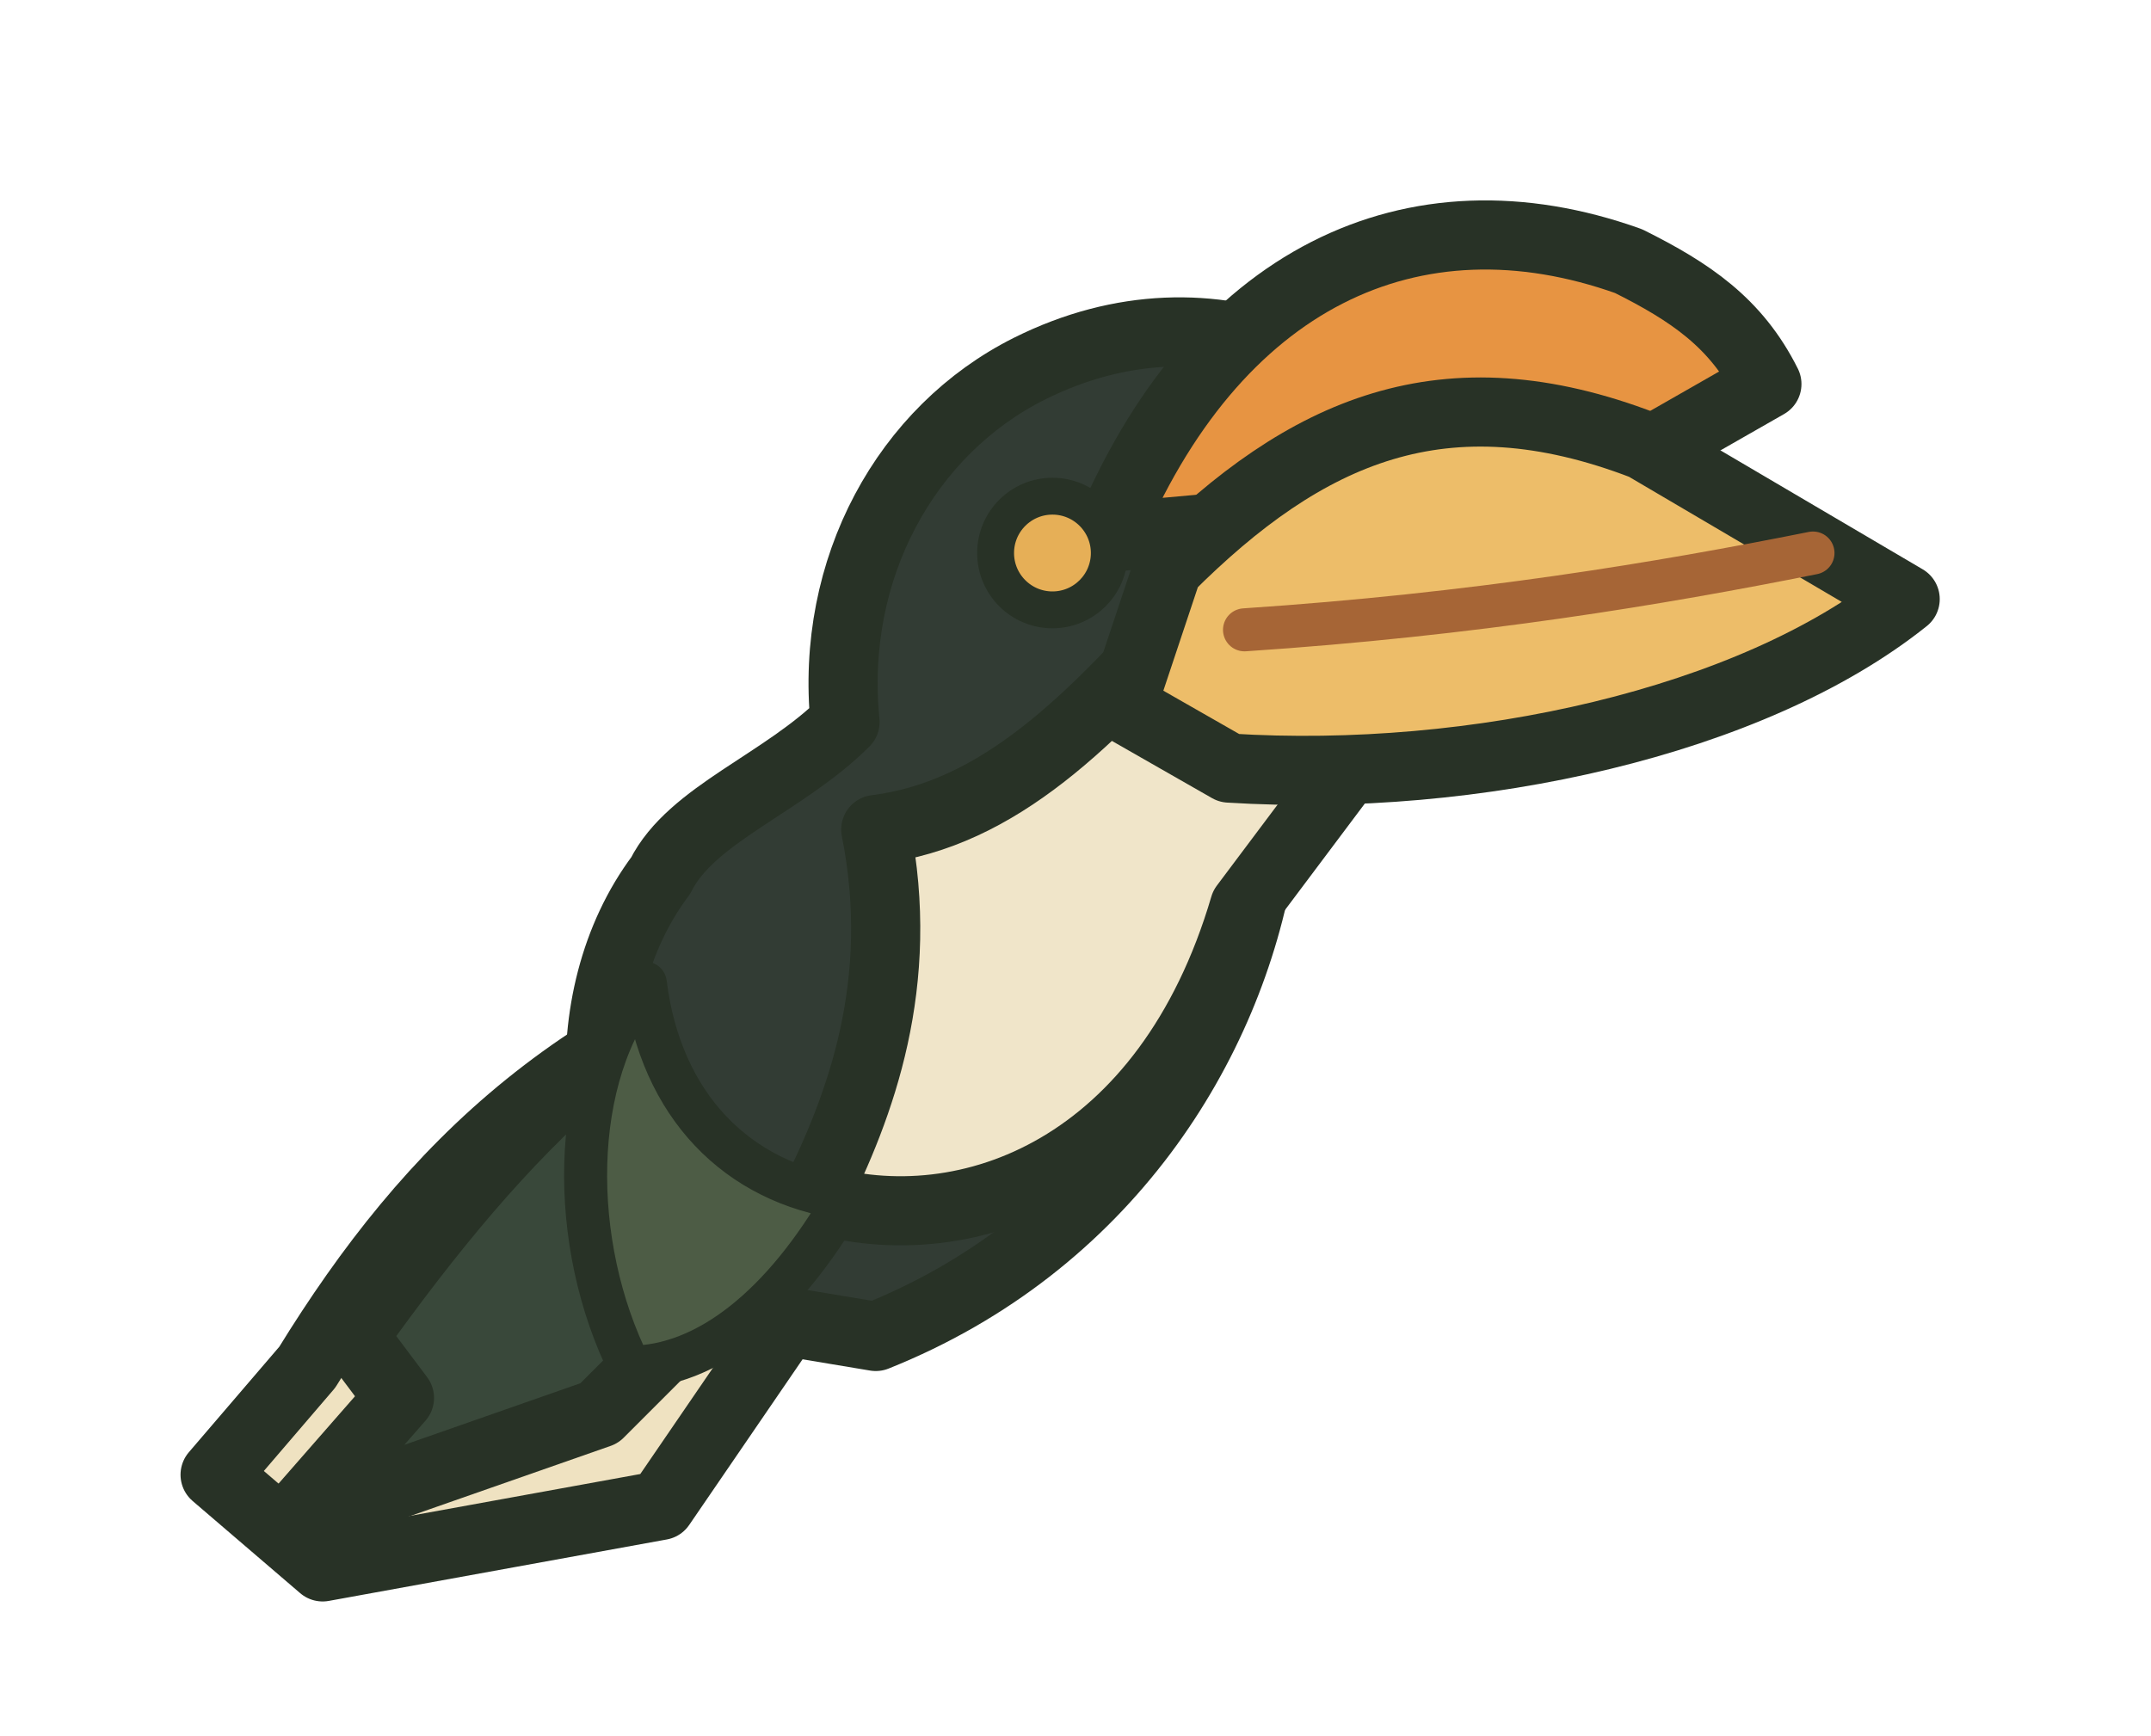
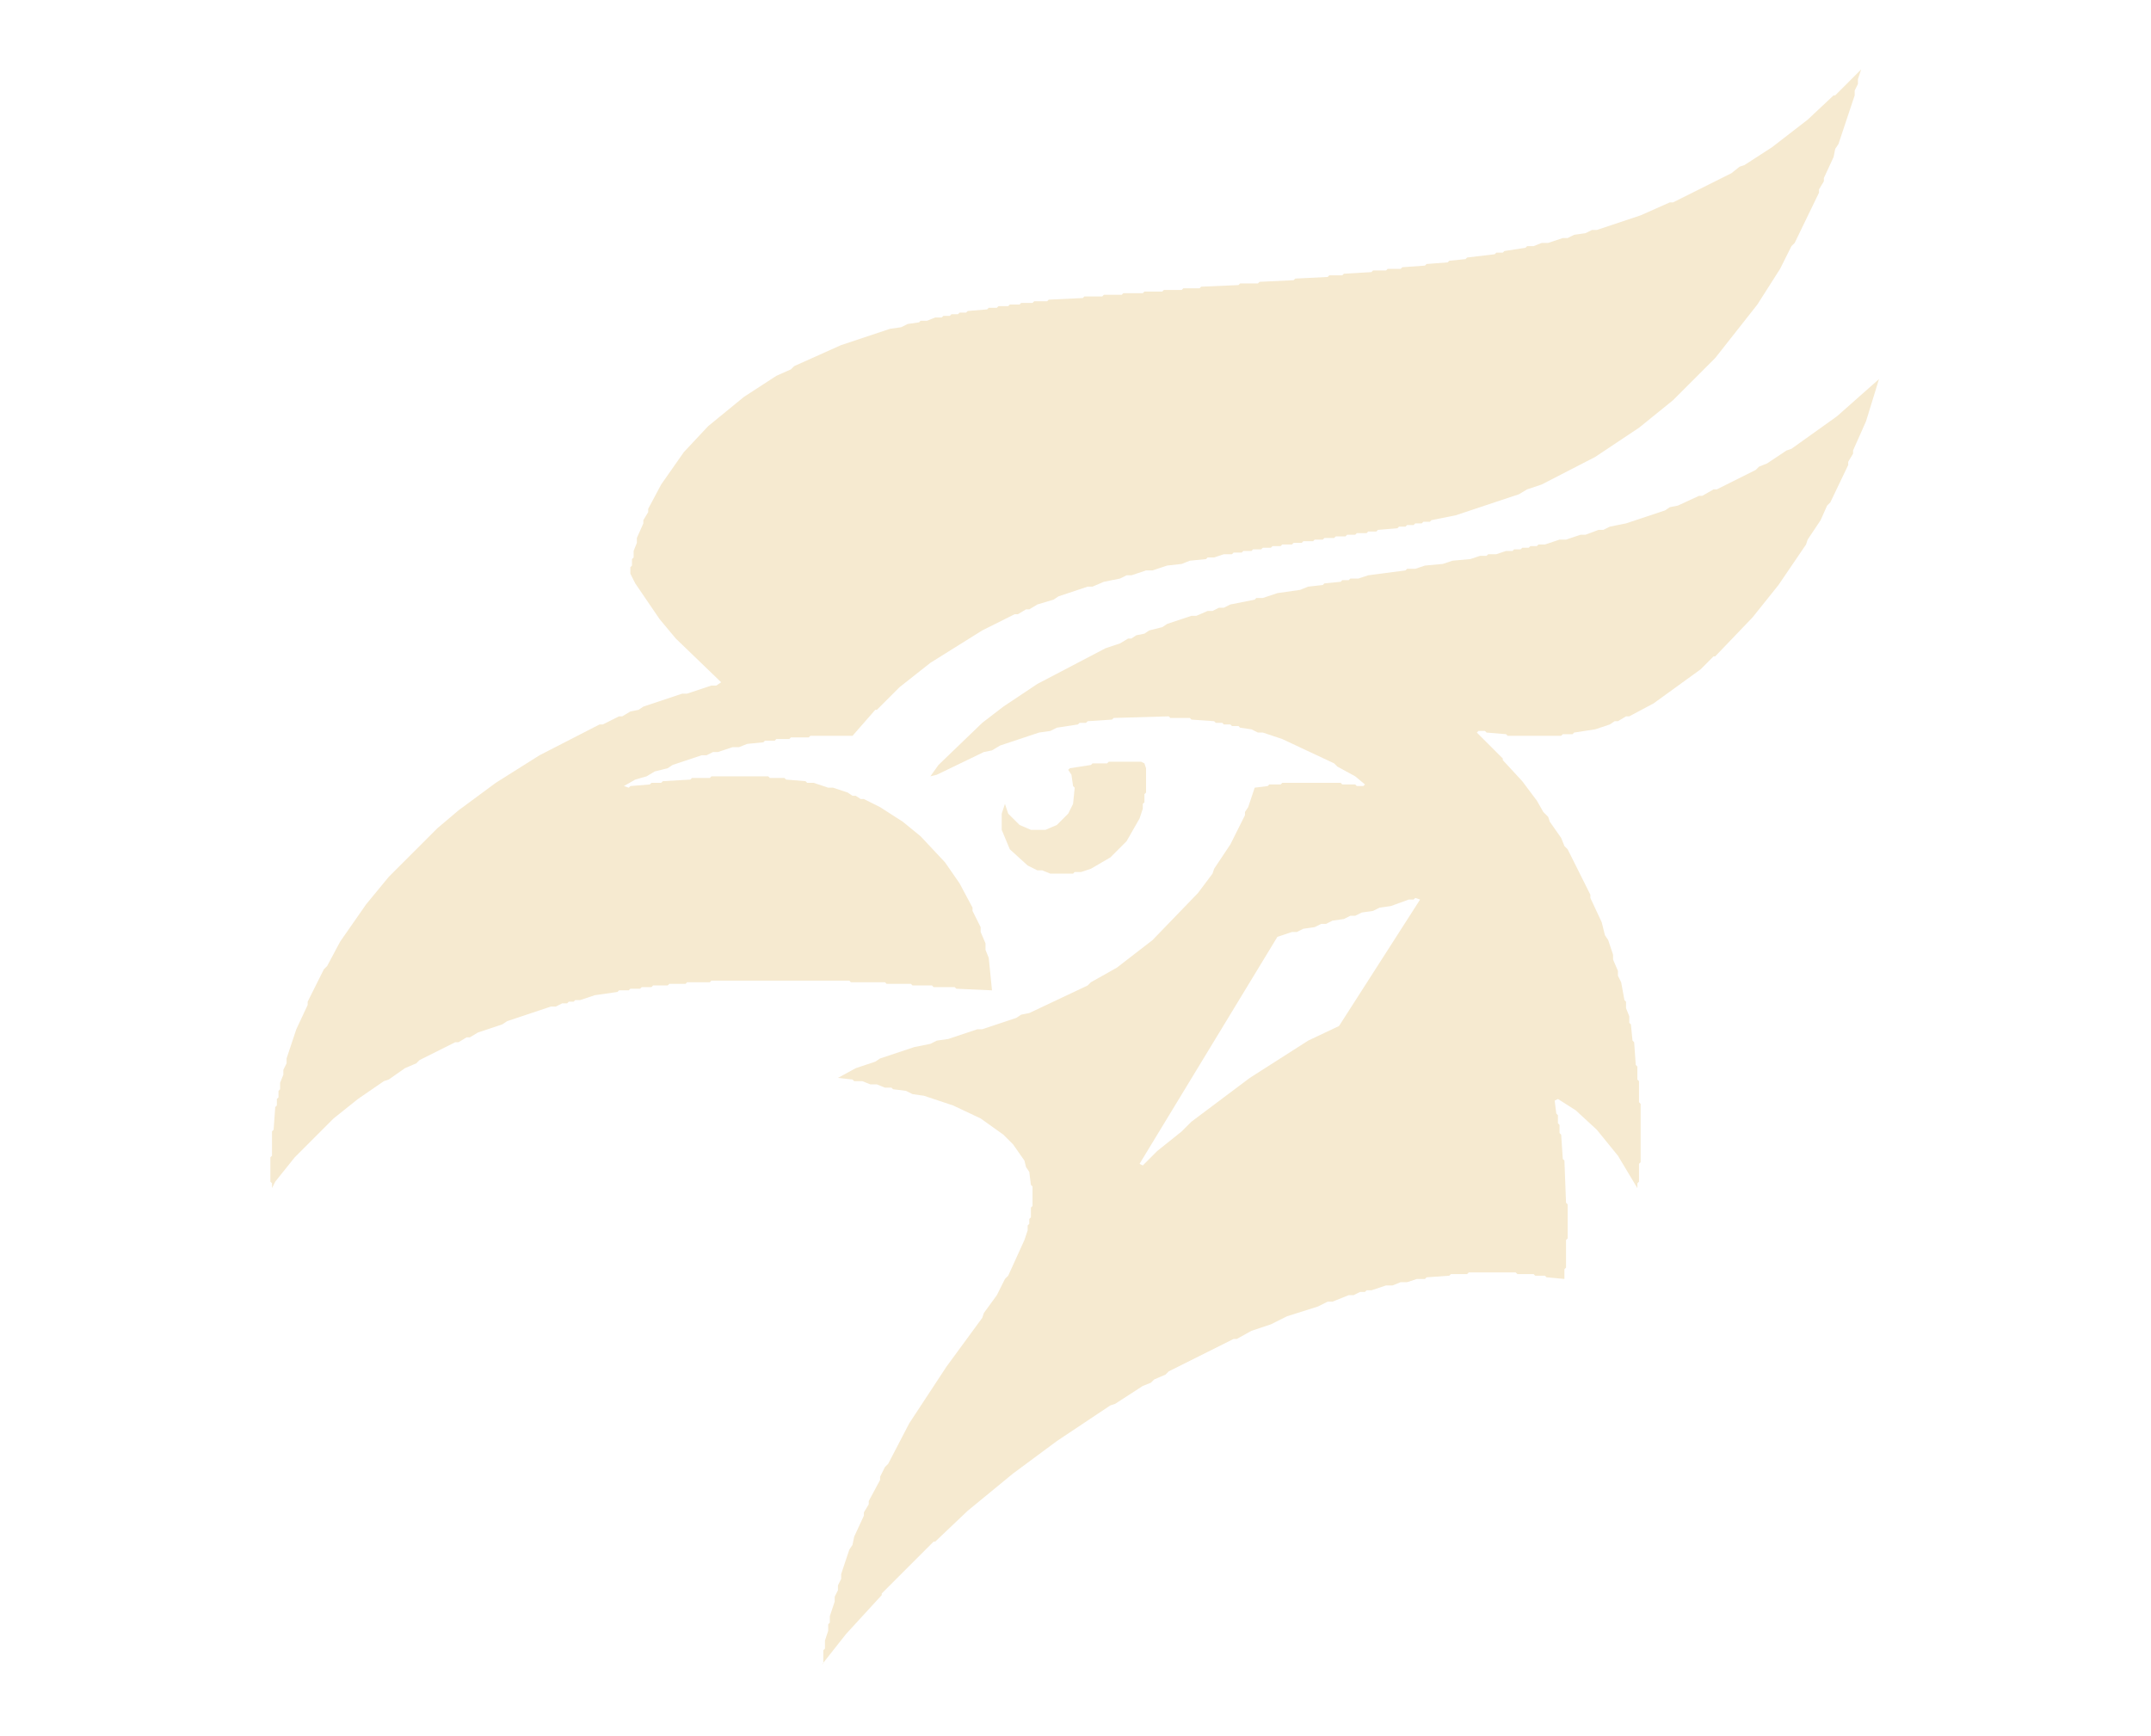
<svg xmlns="http://www.w3.org/2000/svg" width="140" height="113" viewBox="0 0 140 113">
-   <g stroke="#283226" stroke-width="4.5" stroke-linejoin="round" stroke-linecap="round">
-     <path d="M20 89c8-13 18-23 37-28l-1 18-13 19-22 4-7-6Z" fill="#efe2c1" />
-     <path d="M23 87c10-14 19-23 34-28L53 78 39 92l-20 7 7-8Z" fill="#39483a" />
-     <path d="M45 85c-7-7-8-20-2-28 2-4 8-6 12-10-1-10 4-19 12-23 12-6 24 0 29 10l-14 22c-2 12-10 25-25 31l-12-2Z" fill="#323c34" />
-     <path d="M57 54c8-1 14-7 21-15l9 12-6 8c-5 17-18 22-28 19 3-6 6-14 4-24Z" fill="#f0e5c9" />
-     <path d="M72 35c7-17 20-23 34-18 4 2 7 4 9 8l-14 8c-7-4-13-3-18 1Z" fill="#e79442" />
-     <path d="M76 37c9-9 18-13 31-8l17 10c-10 8-28 12-44 11l-7-4Z" fill="#edbd69" />
-     <path d="M81 41c15-1 27-3 37-5" fill="none" stroke="#a66536" stroke-width="2.8" />
-     <path d="M42 64c1 8 6 13 13 14-4 7-9 11-14 11-4-8-4-19 1-25Z" fill="#4d5c45" stroke-width="2.8" />
-     <circle cx="68.5" cy="36" r="3.7" fill="#e6af57" stroke-width="2.4" />
-   </g>
+   <path fill="#F6EAD0" fill-rule="evenodd" d="M542.80 431.02 L540.79 430.01 L520.64 430.01 L519.64 431.02 L510.57 431.02 L509.57 432.02 L496.48 434.04 L495.47 435.05 L497.48 438.07 L498.49 445.12 L499.50 446.12 L498.49 456.19 L495.47 462.24 L488.42 469.28 L481.37 472.31 L472.31 472.31 L465.26 469.28 L458.21 462.24 L456.19 456.19 L454.18 462.24 L454.18 472.31 L459.21 484.39 L470.29 494.46 L476.33 497.48 L479.36 497.48 L484.39 499.50 L498.49 499.50 L499.50 498.49 L503.52 498.49 L509.57 496.48 L521.65 489.43 L531.72 479.36 L539.78 465.26 L541.79 459.21 L541.79 456.19 L542.80 455.19 L542.80 450.15 L543.81 449.14 L543.81 434.04 Z M998.99 192.35 L972.81 215.51 L944.61 235.65 L941.59 236.66 L929.51 244.71 L924.47 246.73 L922.46 248.74 L898.29 260.83 L896.27 260.83 L889.22 264.85 L887.21 264.85 L874.12 270.90 L869.08 271.90 L866.06 273.92 L841.89 281.97 L831.82 283.99 L827.79 286.00 L824.77 286.00 L816.72 289.02 L813.70 289.02 L804.63 292.04 L800.60 292.04 L791.54 295.07 L787.51 295.07 L786.51 296.07 L782.48 296.07 L781.47 297.08 L777.44 297.08 L776.44 298.09 L772.41 298.09 L771.40 299.09 L767.37 299.09 L761.33 301.11 L756.29 301.11 L755.29 302.11 L751.26 302.11 L745.22 304.13 L734.14 305.14 L728.10 307.15 L717.02 308.16 L710.98 310.17 L705.94 310.17 L704.93 311.18 L681.77 314.20 L675.73 316.21 L670.69 316.21 L669.69 317.22 L665.66 317.22 L664.65 318.23 L654.58 319.23 L653.58 320.24 L644.51 321.25 L639.48 323.26 L625.38 325.28 L616.31 328.30 L612.29 328.30 L611.28 329.31 L596.17 332.33 L592.15 334.34 L589.12 334.34 L585.10 336.35 L582.07 336.35 L575.03 339.38 L572.00 339.38 L556.90 344.41 L553.88 346.42 L545.82 348.44 L542.80 350.45 L537.76 351.46 L534.74 353.47 L532.73 353.47 L527.69 356.50 L518.63 359.52 L476.33 381.67 L455.19 395.77 L442.09 405.84 L414.90 432.02 L409.87 439.07 L413.90 438.07 L443.10 423.97 L448.14 422.96 L453.17 419.94 L477.34 411.88 L484.39 410.88 L488.42 408.86 L501.51 406.85 L502.52 405.84 L506.55 405.84 L507.55 404.83 L522.66 403.83 L523.67 402.82 L557.91 401.81 L558.91 402.82 L571.00 402.82 L572.00 403.83 L586.10 404.83 L587.11 405.84 L591.14 405.84 L592.15 406.85 L596.17 406.85 L597.18 407.85 L601.21 407.85 L602.22 408.86 L609.26 409.87 L613.29 411.88 L616.31 411.88 L628.40 415.91 L660.62 431.02 L662.64 433.03 L673.72 439.07 L679.76 444.11 L678.75 445.12 L674.72 445.12 L673.72 444.11 L665.66 444.11 L664.65 443.10 L628.40 443.10 L627.39 444.11 L620.34 444.11 L619.34 445.12 L611.28 446.12 L607.25 458.21 L605.24 461.23 L605.24 463.24 L596.17 481.37 L586.10 496.48 L585.10 499.50 L576.03 511.58 L547.83 540.79 L525.68 557.91 L509.57 566.97 L507.55 568.98 L471.30 586.10 L466.26 587.11 L463.24 589.12 L442.09 596.17 L439.07 596.17 L420.95 602.22 L413.90 603.22 L409.87 605.24 L399.80 607.25 L378.65 614.30 L375.63 616.31 L363.54 620.34 L352.47 626.38 L361.53 627.39 L362.54 628.40 L367.57 628.40 L372.61 630.41 L376.64 630.41 L381.67 632.43 L385.70 632.43 L386.71 633.43 L394.76 634.44 L398.79 636.46 L405.84 637.46 L423.97 643.50 L441.09 651.56 L455.19 661.63 L461.23 667.67 L468.28 677.74 L469.28 681.77 L471.30 684.79 L472.31 692.85 L473.31 693.86 L473.31 705.94 L472.31 706.95 L472.31 712.99 L471.30 714.00 L471.30 717.02 L470.29 718.03 L470.29 721.05 L468.28 727.09 L458.21 749.24 L456.19 751.26 L451.16 761.33 L443.10 772.41 L442.09 775.43 L419.94 805.64 L396.78 840.89 L383.69 866.06 L381.67 868.08 L378.65 874.12 L378.65 876.13 L371.60 889.22 L371.60 891.24 L368.58 896.27 L368.58 898.29 L362.54 911.38 L361.53 916.41 L359.52 919.44 L354.48 934.54 L354.48 937.56 L352.47 941.59 L352.47 944.61 L350.45 948.64 L350.45 951.66 L347.43 960.73 L347.43 964.75 L346.42 965.76 L346.42 969.79 L344.41 975.83 L344.41 980.87 L343.40 981.87 L343.40 989.93 L342.40 990.94 L357.50 971.80 L379.66 947.63 L379.66 946.63 L411.88 914.40 L412.89 914.40 L433.03 895.27 L461.23 872.10 L488.42 851.96 L521.65 829.81 L524.67 828.80 L541.79 817.72 L546.83 815.71 L548.84 813.70 L555.89 810.67 L557.91 808.66 L598.19 788.52 L600.20 788.52 L609.26 783.48 L621.35 779.46 L631.42 774.42 L650.55 768.38 L656.60 765.36 L659.62 765.36 L669.69 761.33 L672.71 761.33 L676.74 759.32 L679.76 759.32 L680.77 758.31 L683.79 758.31 L692.85 755.29 L696.88 755.29 L701.91 753.27 L705.94 753.27 L711.98 751.26 L717.02 751.26 L718.03 750.25 L732.12 749.24 L733.13 748.24 L743.20 748.24 L744.21 747.23 L773.41 747.23 L774.42 748.24 L784.49 748.24 L785.50 749.24 L791.54 749.24 L792.55 750.25 L803.63 751.26 L803.63 745.22 L804.63 744.21 L804.63 727.09 L805.64 726.08 L805.64 704.93 L804.63 703.93 L803.63 677.74 L802.62 676.74 L801.61 661.63 L800.60 660.62 L800.60 655.59 L799.60 654.58 L799.60 649.55 L798.59 648.54 L797.58 640.48 L799.60 639.48 L810.67 646.53 L823.77 658.61 L836.86 674.72 L848.94 694.86 L848.94 691.84 L849.95 690.84 L849.95 679.76 L850.96 678.75 L850.96 642.50 L849.95 641.49 L849.95 628.40 L848.94 627.39 L848.94 619.34 L847.94 618.33 L846.93 604.23 L845.92 603.22 L844.91 593.15 L843.91 592.15 L843.91 588.12 L841.89 583.08 L841.89 579.05 L840.89 578.05 L838.87 566.97 L836.86 562.94 L836.86 559.92 L833.84 552.87 L833.84 549.85 L830.82 540.79 L828.80 537.76 L826.79 529.71 L819.74 514.60 L819.74 512.59 L805.64 484.39 L803.63 482.38 L801.61 477.34 L794.56 467.27 L793.55 464.25 L790.53 461.23 L786.51 454.18 L777.44 442.09 L765.36 429.00 L765.36 428.00 L749.24 411.88 L750.25 410.88 L754.28 410.88 L755.29 411.88 L767.37 412.89 L768.38 413.90 L801.61 413.90 L802.62 412.89 L808.66 412.89 L809.67 411.88 L822.76 409.87 L831.82 406.85 L834.84 404.83 L836.86 404.83 L841.89 401.81 L843.91 401.81 L859.01 393.76 L888.22 372.61 L896.27 364.55 L897.28 364.55 L920.44 340.38 L936.56 320.24 L953.68 295.07 L954.68 292.04 L962.74 279.96 L966.77 270.90 L968.78 268.88 L979.86 245.72 L979.86 243.71 L982.88 238.67 L982.88 236.66 L990.94 218.53 Z M714.00 515.61 L663.65 594.16 L644.51 603.22 L608.26 626.38 L572.00 653.58 L565.96 659.62 L550.86 671.70 L541.79 680.77 L539.78 679.76 L625.38 538.77 L634.44 535.75 L637.46 535.75 L641.49 533.74 L648.54 532.73 L652.57 530.72 L655.59 530.72 L659.62 528.70 L666.67 527.69 L670.69 525.68 L673.72 525.68 L677.74 523.67 L684.79 522.66 L688.82 520.64 L695.87 519.64 L706.95 515.61 L709.97 515.61 L710.98 514.60 Z M987.92 0.00 L971.80 16.11 L970.80 16.11 L954.68 31.22 L932.53 48.34 L915.41 59.42 L912.39 60.42 L907.35 64.45 L871.10 82.58 L869.08 82.58 L850.96 90.63 L823.77 99.70 L820.75 99.70 L816.72 101.71 L809.67 102.72 L805.64 104.73 L802.62 104.73 L793.55 107.75 L789.53 107.75 L784.49 109.77 L780.46 109.77 L779.46 110.78 L766.36 112.79 L765.36 113.80 L761.33 113.80 L760.32 114.80 L743.20 116.82 L742.20 117.82 L732.12 118.83 L731.12 119.84 L718.03 120.85 L717.02 121.85 L702.92 122.86 L701.91 123.87 L693.86 123.87 L692.85 124.87 L684.79 124.87 L683.79 125.88 L666.67 126.89 L665.66 127.90 L657.60 127.90 L656.60 128.90 L636.46 129.91 L635.45 130.92 L614.30 131.92 L613.29 132.93 L602.22 132.93 L601.21 133.94 L578.05 134.94 L577.04 135.95 L566.97 135.95 L565.96 136.96 L554.88 136.96 L553.88 137.97 L542.80 137.97 L541.79 138.97 L529.71 138.97 L528.70 139.98 L517.62 139.98 L516.62 140.99 L505.54 140.99 L504.53 141.99 L483.38 143.00 L482.38 144.01 L474.32 144.01 L473.31 145.02 L466.26 145.02 L465.26 146.02 L459.21 146.02 L458.21 147.03 L452.17 147.03 L451.16 148.04 L446.12 148.04 L445.12 149.04 L433.03 150.05 L432.02 151.06 L428.00 151.06 L426.99 152.06 L422.96 152.06 L421.95 153.07 L417.93 153.07 L416.92 154.08 L412.89 154.08 L407.85 156.09 L403.83 156.09 L402.82 157.10 L395.77 158.11 L391.74 160.12 L384.69 161.13 L354.48 171.20 L325.28 184.29 L323.26 186.30 L314.20 190.33 L294.06 203.42 L271.90 221.55 L256.80 237.66 L242.70 257.80 L234.64 272.91 L234.64 274.92 L231.62 279.96 L231.62 281.97 L227.59 291.04 L227.59 294.06 L225.58 299.09 L225.58 303.12 L224.57 304.13 L224.57 308.16 L223.56 309.16 L223.56 313.19 L226.59 319.23 L241.69 341.39 L251.76 353.47 L279.96 380.66 L276.94 382.68 L273.92 382.68 L258.81 387.71 L255.79 387.71 L231.62 395.77 L228.60 397.78 L223.56 398.79 L218.53 401.81 L216.52 401.81 L206.45 406.85 L204.43 406.85 L167.17 425.98 L139.98 443.10 L116.82 460.22 L103.73 471.30 L73.51 501.51 L59.42 518.63 L43.30 541.79 L35.25 556.90 L33.23 558.91 L23.16 579.05 L23.16 581.07 L16.11 596.17 L10.07 614.30 L10.07 617.32 L8.06 621.35 L8.06 624.37 L6.04 629.41 L6.04 633.43 L5.04 634.44 L5.04 638.47 L4.03 639.48 L4.03 643.50 L3.02 644.51 L2.01 658.61 L1.01 659.62 L1.01 674.72 L0.00 675.73 L0.00 690.84 L1.01 691.84 L1.01 694.86 L3.02 690.84 L15.11 675.73 L39.27 651.56 L54.38 639.48 L70.49 628.40 L73.51 627.39 L83.59 620.34 L90.63 617.32 L92.65 615.31 L114.80 604.23 L116.82 604.23 L121.85 601.21 L123.87 601.21 L128.90 598.19 L144.01 593.15 L147.03 591.14 L174.22 582.07 L177.24 582.07 L181.27 580.06 L184.29 580.06 L185.30 579.05 L188.32 579.05 L189.33 578.05 L192.35 578.05 L201.41 575.03 L215.51 573.01 L216.52 572.00 L222.56 572.00 L223.56 571.00 L229.61 571.00 L230.61 569.99 L236.66 569.99 L237.66 568.98 L246.73 568.98 L247.73 567.98 L257.80 567.98 L258.81 566.97 L272.91 566.97 L273.92 565.96 L359.52 565.96 L360.52 566.97 L381.67 566.97 L382.68 567.98 L397.78 567.98 L398.79 568.98 L410.88 568.98 L411.88 569.99 L424.97 569.99 L425.98 571.00 L448.14 572.00 L446.12 551.86 L444.11 546.83 L444.11 542.80 L441.09 535.75 L441.09 532.73 L436.05 522.66 L436.05 520.64 L428.00 505.54 L418.93 492.45 L403.83 476.33 L392.75 467.27 L378.65 458.21 L368.58 453.17 L366.57 453.17 L363.54 451.16 L361.53 451.16 L358.51 449.14 L349.45 446.12 L346.42 446.12 L337.36 443.10 L333.33 443.10 L332.33 442.09 L320.24 441.09 L319.23 440.08 L310.17 440.08 L309.16 439.07 L273.92 439.07 L272.91 440.08 L261.83 440.08 L260.83 441.09 L243.71 442.09 L242.70 443.10 L236.66 443.10 L235.65 444.11 L223.56 445.12 L222.56 446.12 L219.54 445.12 L226.59 441.09 L233.64 439.07 L238.67 436.05 L246.73 434.04 L249.75 432.02 L267.88 425.98 L270.90 425.98 L274.92 423.97 L277.95 423.97 L287.01 420.95 L291.04 420.95 L296.07 418.93 L306.14 417.93 L307.15 416.92 L313.19 416.92 L314.20 415.91 L322.26 415.91 L323.26 414.90 L334.34 414.90 L335.35 413.90 L361.53 413.90 L375.63 397.78 L376.64 397.78 L390.74 383.69 L409.87 368.58 L442.09 348.44 L462.24 338.37 L464.25 338.37 L469.28 335.35 L471.30 335.35 L476.33 332.33 L486.40 329.31 L489.43 327.29 L507.55 321.25 L510.57 321.25 L517.62 318.23 L527.69 316.21 L531.72 314.20 L534.74 314.20 L543.81 311.18 L547.83 311.18 L556.90 308.16 L565.96 307.15 L571.00 305.14 L581.07 304.13 L582.07 303.12 L586.10 303.12 L592.15 301.11 L597.18 301.11 L598.19 300.10 L603.22 300.10 L604.23 299.09 L609.26 299.09 L610.27 298.09 L615.31 298.09 L616.31 297.08 L621.35 297.08 L622.36 296.07 L627.39 296.07 L628.40 295.07 L634.44 295.07 L635.45 294.06 L640.48 294.06 L641.49 293.05 L647.53 293.05 L648.54 292.04 L653.58 292.04 L654.58 291.04 L660.62 291.04 L661.63 290.03 L667.67 290.03 L668.68 289.02 L673.72 289.02 L674.72 288.02 L680.77 288.02 L681.77 287.01 L686.81 287.01 L687.81 286.00 L699.90 284.99 L700.91 283.99 L704.93 283.99 L705.94 282.98 L709.97 282.98 L710.98 281.97 L715.01 281.97 L716.01 280.97 L720.04 280.97 L721.05 279.96 L736.15 276.94 L775.43 263.85 L780.46 260.83 L789.53 257.80 L822.76 240.68 L849.95 222.56 L871.10 205.44 L897.28 179.25 L923.46 146.02 L937.56 123.87 L944.61 109.77 L946.63 107.75 L961.73 76.54 L961.73 74.52 L964.75 69.49 L964.75 67.47 L970.80 54.38 L971.80 49.35 L973.82 46.32 L983.89 16.11 L983.89 13.09 L985.90 9.06 L985.90 6.04 Z" transform="translate(17.59783 4.52) scale(0.1048044)" />
</svg>
